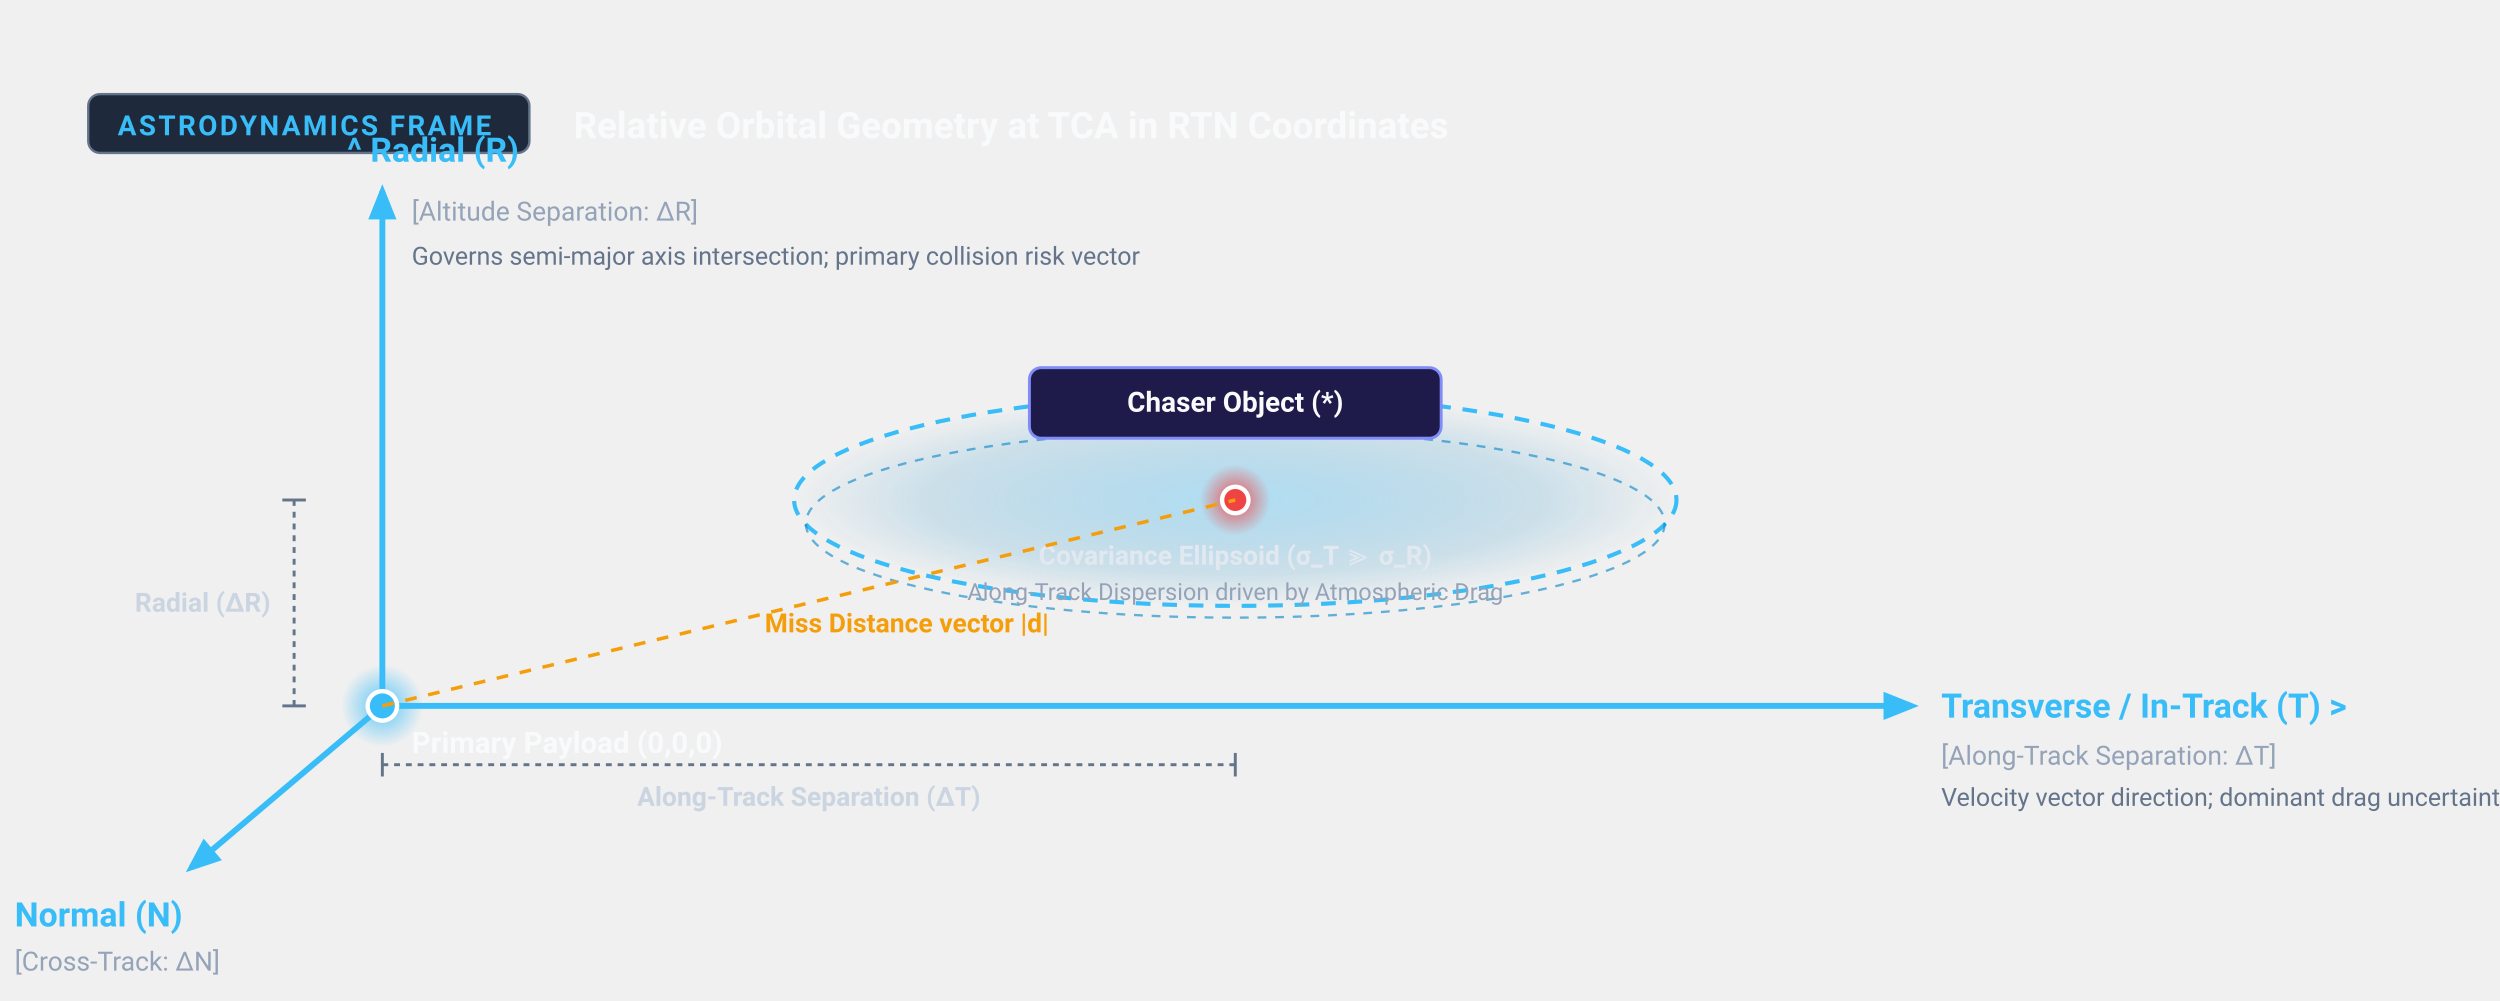
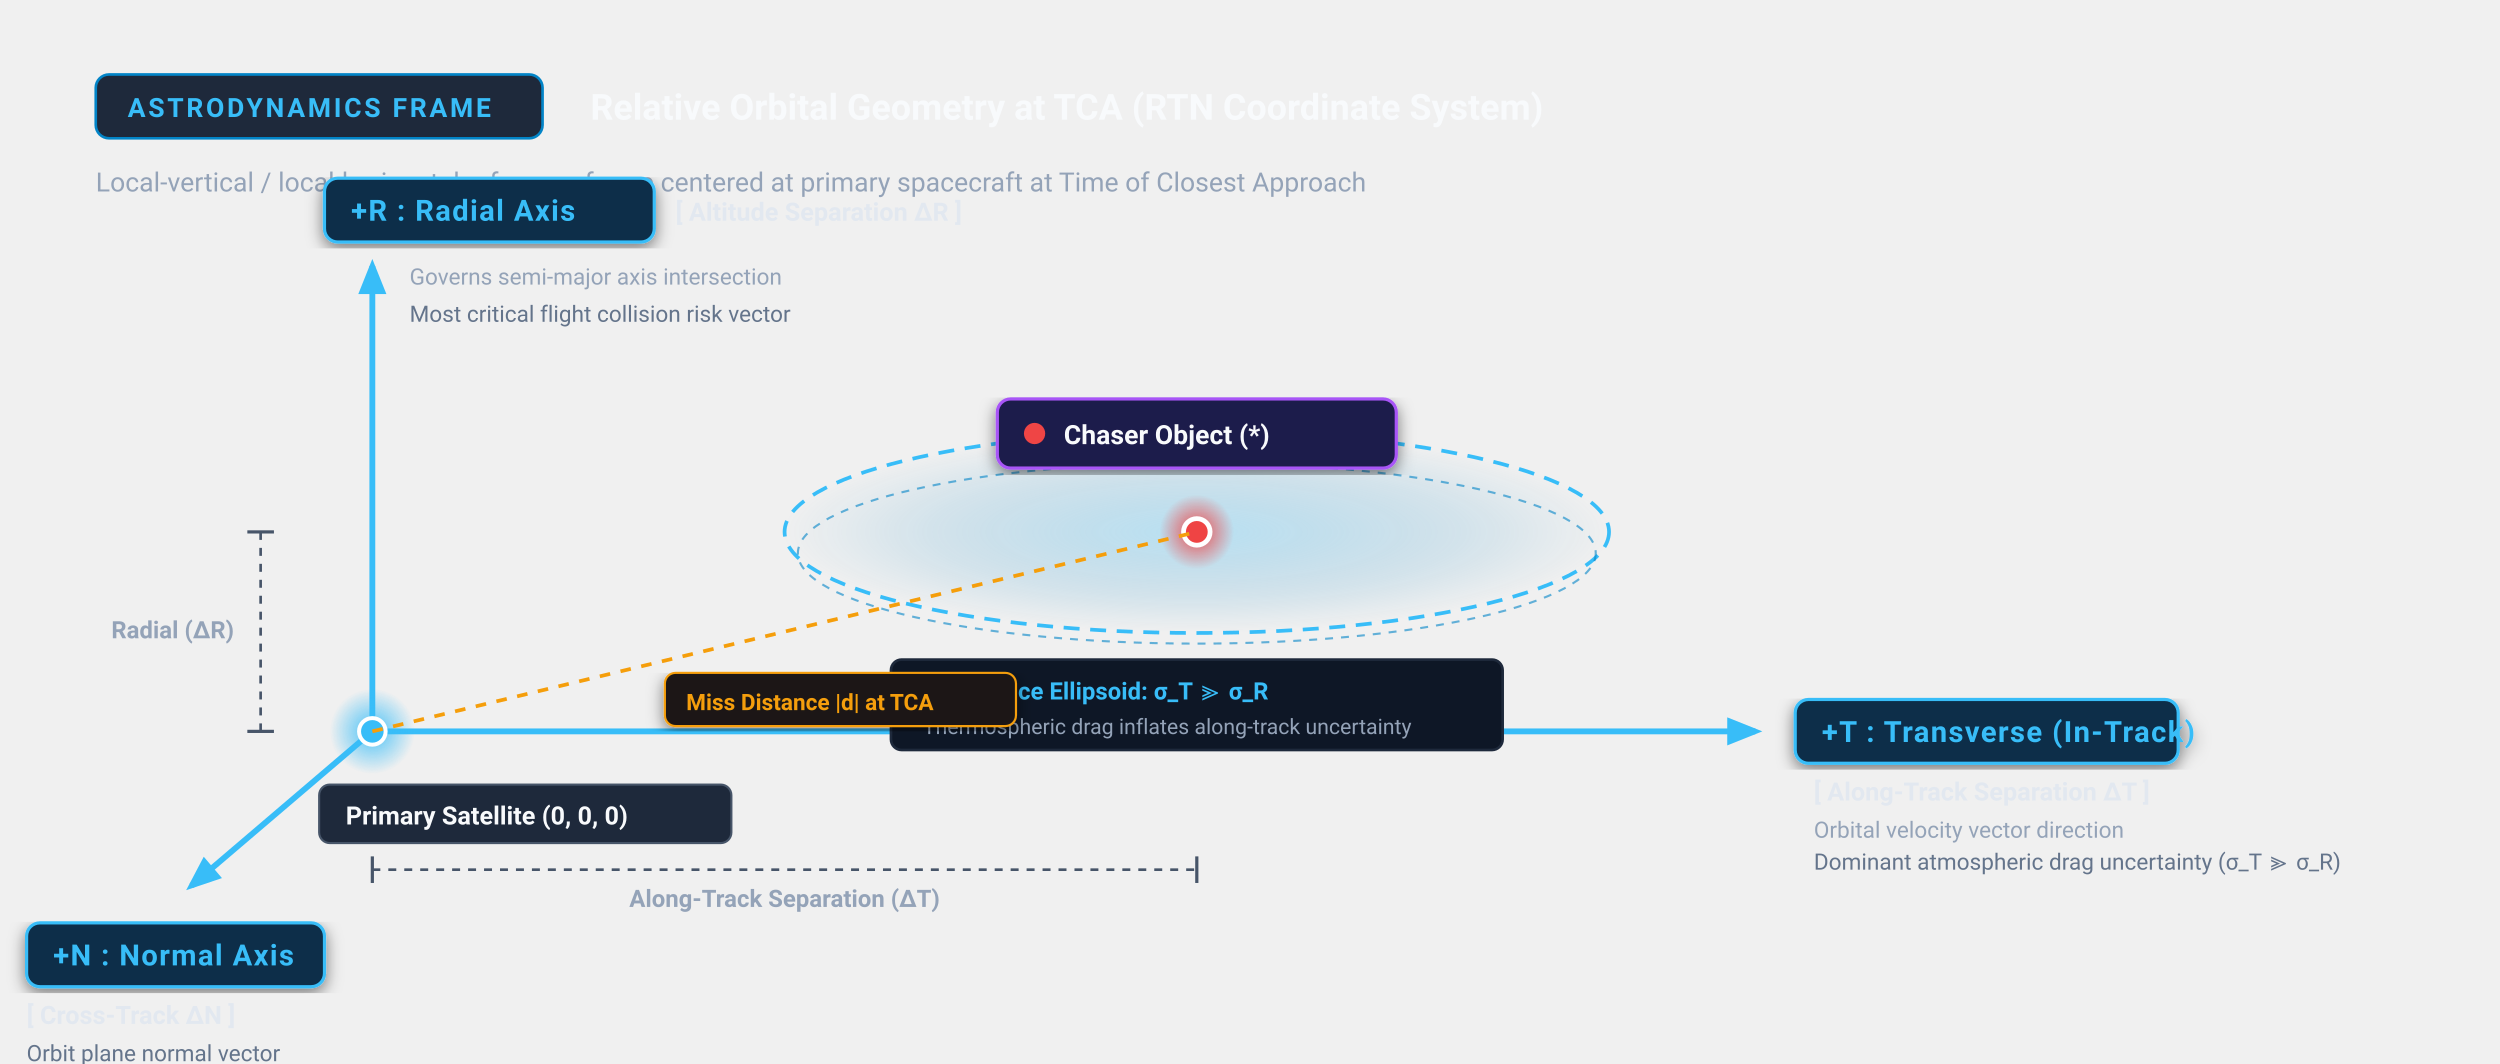
- <svg xmlns="http://www.w3.org/2000/svg" viewBox="0 0 850 340" width="100%" height="100%" style="background:#0B0F19; font-family:-apple-system, BlinkMacSystemFont, 'Segoe UI', Roboto, Helvetica, Arial, sans-serif;">
+ <svg xmlns="http://www.w3.org/2000/svg" viewBox="0 0 940 400" width="100%" height="100%" style="background:#0B0F19; font-family:-apple-system, BlinkMacSystemFont, 'Segoe UI', Roboto, Helvetica, Arial, sans-serif;">
  <defs>
-     <linearGradient id="rtnCardGrad" x1="0%" y1="0%" x2="0%" y2="100%">
-       <stop offset="0%" stop-color="#141E33" />
-       <stop offset="100%" stop-color="#0E1726" />
-     </linearGradient>
    <radialGradient id="covGrad" cx="50%" cy="50%" r="50%">
-       <stop offset="0%" stop-color="#38BDF8" stop-opacity="0.35" />
-       <stop offset="70%" stop-color="#0284C7" stop-opacity="0.15" />
+       <stop offset="0%" stop-color="#38BDF8" stop-opacity="0.30" />
+       <stop offset="65%" stop-color="#0284C7" stop-opacity="0.12" />
      <stop offset="100%" stop-color="#0284C7" stop-opacity="0.0" />
    </radialGradient>
    <radialGradient id="satGlow" cx="50%" cy="50%" r="50%">
-       <stop offset="0%" stop-color="#38BDF8" stop-opacity="0.8" />
+       <stop offset="0%" stop-color="#38BDF8" stop-opacity="0.9" />
      <stop offset="100%" stop-color="#38BDF8" stop-opacity="0" />
    </radialGradient>
    <radialGradient id="chaserGlow" cx="50%" cy="50%" r="50%">
-       <stop offset="0%" stop-color="#EF4444" stop-opacity="0.9" />
+       <stop offset="0%" stop-color="#EF4444" stop-opacity="0.95" />
      <stop offset="100%" stop-color="#EF4444" stop-opacity="0" />
    </radialGradient>
    <marker id="arrowCyanRTN" viewBox="0 0 10 10" refX="8" refY="5" markerWidth="6" markerHeight="6" orient="auto-start-reverse">
      <path d="M 0 1 L 10 5 L 0 9 z" fill="#38BDF8" />
    </marker>
-     <marker id="arrowWhiteRTN" viewBox="0 0 10 10" refX="8" refY="5" markerWidth="6" markerHeight="6" orient="auto-start-reverse">
-       <path d="M 0 1 L 10 5 L 0 9 z" fill="#F8FAFC" />
-     </marker>
-     <marker id="arrowAmberRTN" viewBox="0 0 10 10" refX="8" refY="5" markerWidth="6" markerHeight="6" orient="auto-start-reverse">
-       <path d="M 0 1 L 10 5 L 0 9 z" fill="#F59E0B" />
-     </marker>
+     <filter id="badgeShadow" x="-10%" y="-10%" width="120%" height="120%">
+       <feDropShadow dx="0" dy="2" stdDeviation="3" flood-color="#000000" flood-opacity="0.5" />
+     </filter>
  </defs>
-   <g transform="translate(30, 32)">
-     <rect x="0" y="0" width="150" height="20" rx="4" fill="#1E293B" stroke="#64748B" stroke-width="0.8" />
-     <text x="10" y="14" fill="#38BDF8" font-size="9.5" font-weight="700" letter-spacing="0.8">ASTRODYNAMICS FRAME</text>
-     <text x="165" y="15" fill="#F8FAFC" font-size="12.5" font-weight="700">Relative Orbital Geometry at TCA in RTN Coordinates</text>
+   <g transform="translate(36, 28)">
+     <rect x="0" y="0" width="168" height="24" rx="5" fill="#1E293B" stroke="#0284C7" stroke-width="1" />
+     <text x="12" y="16" fill="#38BDF8" font-size="10" font-weight="700" letter-spacing="1.0">ASTRODYNAMICS FRAME</text>
+     <text x="186" y="17" fill="#F8FAFC" font-size="13.5" font-weight="700">Relative Orbital Geometry at TCA (RTN Coordinate System)</text>
+     <text x="0" y="44" fill="#94A3B8" font-size="10">Local-vertical / local-horizontal reference frame centered at primary spacecraft at Time of Closest Approach</text>
  </g>
-   <g transform="translate(130, 240)">
-     <line x1="0" y1="0" x2="0" y2="-175" stroke="#38BDF8" stroke-width="2" marker-end="url(#arrowCyanRTN)" />
-     <text x="-12" y="-185" fill="#38BDF8" font-size="11.5" font-weight="700">^ Radial (R)</text>
-     <text x="10" y="-165" fill="#94A3B8" font-size="9">[Altitude Separation: ΔR]</text>
-     <text x="10" y="-150" fill="#64748B" font-size="8.5">Governs semi-major axis intersection; primary collision risk vector</text>
-     <line x1="0" y1="0" x2="520" y2="0" stroke="#38BDF8" stroke-width="2" marker-end="url(#arrowCyanRTN)" />
-     <text x="530" y="4" fill="#38BDF8" font-size="11.5" font-weight="700">Transverse / In-Track (T) &gt;</text>
-     <text x="530" y="20" fill="#94A3B8" font-size="9">[Along-Track Separation: ΔT]</text>
-     <text x="530" y="34" fill="#64748B" font-size="8.5">Velocity vector direction; dominant drag uncertainty</text>
-     <line x1="0" y1="0" x2="-65" y2="55" stroke="#38BDF8" stroke-width="2" marker-end="url(#arrowCyanRTN)" />
-     <text x="-125" y="75" fill="#38BDF8" font-size="11.5" font-weight="700">Normal (N)</text>
-     <text x="-125" y="90" fill="#94A3B8" font-size="9">[Cross-Track: ΔN]</text>
-     <circle cx="0" cy="0" r="14" fill="url(#satGlow)" />
+   <g transform="translate(140, 275)">
+     <line x1="0" y1="0" x2="0" y2="-175" stroke="#38BDF8" stroke-width="2.2" marker-end="url(#arrowCyanRTN)" />
+     <g transform="translate(-18, -208)" filter="url(#badgeShadow)">
+       <rect x="0" y="0" width="124" height="24" rx="5" fill="#0C2D48" stroke="#38BDF8" stroke-width="1.2" />
+       <text x="10" y="16" fill="#38BDF8" font-size="11" font-weight="700" letter-spacing="0.5">+R : Radial Axis</text>
+     </g>
+     <text x="114" y="-192" fill="#E2E8F0" font-size="9.5" font-weight="600">[ Altitude Separation ΔR ]</text>
+     <text x="14" y="-168" fill="#94A3B8" font-size="8.5">Governs semi-major axis intersection</text>
+     <text x="14" y="-154" fill="#64748B" font-size="8.5">Most critical flight collision risk vector</text>
+     <line x1="0" y1="0" x2="520" y2="0" stroke="#38BDF8" stroke-width="2.2" marker-end="url(#arrowCyanRTN)" />
+     <g transform="translate(535, -12)" filter="url(#badgeShadow)">
+       <rect x="0" y="0" width="144" height="24" rx="5" fill="#0C2D48" stroke="#38BDF8" stroke-width="1.2" />
+       <text x="10" y="16" fill="#38BDF8" font-size="11" font-weight="700" letter-spacing="0.5">+T : Transverse (In-Track)</text>
+     </g>
+     <text x="542" y="26" fill="#E2E8F0" font-size="9.5" font-weight="600">[ Along-Track Separation ΔT ]</text>
+     <text x="542" y="40" fill="#94A3B8" font-size="8.5">Orbital velocity vector direction</text>
+     <text x="542" y="52" fill="#64748B" font-size="8.5">Dominant atmospheric drag uncertainty (σ_T ≫ σ_R)</text>
+     <line x1="0" y1="0" x2="-68" y2="58" stroke="#38BDF8" stroke-width="2.2" marker-end="url(#arrowCyanRTN)" />
+     <g transform="translate(-130, 72)" filter="url(#badgeShadow)">
+       <rect x="0" y="0" width="112" height="24" rx="5" fill="#0C2D48" stroke="#38BDF8" stroke-width="1.2" />
+       <text x="10" y="16" fill="#38BDF8" font-size="11" font-weight="700" letter-spacing="0.5">+N : Normal Axis</text>
+     </g>
+     <text x="-130" y="110" fill="#E2E8F0" font-size="9.5" font-weight="600">[ Cross-Track ΔN ]</text>
+     <text x="-130" y="124" fill="#64748B" font-size="8.5">Orbit plane normal vector</text>
+     <circle cx="0" cy="0" r="16" fill="url(#satGlow)" />
    <circle cx="0" cy="0" r="5" fill="#38BDF8" stroke="#FFFFFF" stroke-width="1.5" />
-     <text x="10" y="16" fill="#F8FAFC" font-size="10" font-weight="700">Primary Payload (0,0,0)</text>
-     <g transform="translate(290, -70)">
-       <ellipse cx="0" cy="0" rx="150" ry="36" fill="url(#covGrad)" stroke="#38BDF8" stroke-width="1.4" stroke-dasharray="5,4" />
-       <ellipse cx="0" cy="8" rx="146" ry="32" fill="none" stroke="#0284C7" stroke-width="0.8" stroke-dasharray="3,3" opacity="0.6" />
-       <circle cx="0" cy="0" r="12" fill="url(#chaserGlow)" />
-       <circle cx="0" cy="0" r="4.5" fill="#EF4444" stroke="#FFFFFF" stroke-width="1.5" />
-       <rect x="-70" y="-45" width="140" height="24" rx="4" fill="#1E1B4B" stroke="#818CF8" stroke-width="1" />
-       <text x="0" y="-30" fill="#F8FAFC" font-size="9.5" font-weight="700" text-anchor="middle">Chaser Object (*)</text>
-       <text x="0" y="22" fill="#E2E8F0" font-size="9" font-weight="600" text-anchor="middle">Covariance Ellipsoid (σ_T ≫ σ_R)</text>
-       <text x="0" y="34" fill="#94A3B8" font-size="8" text-anchor="middle">Along-Track Dispersion driven by Atmospheric Drag</text>
-       <line x1="-290" y1="70" x2="0" y2="0" stroke="#F59E0B" stroke-width="1.2" stroke-dasharray="4,4" />
-       <text x="-160" y="45" fill="#F59E0B" font-size="9" font-weight="600">Miss Distance vector |d|</text>
+     <g transform="translate(-20, 20)">
+       <rect x="0" y="0" width="155" height="22" rx="4" fill="#1E293B" stroke="#475569" stroke-width="0.8" />
+       <text x="10" y="15" fill="#F8FAFC" font-size="9.5" font-weight="700">Primary Satellite (0, 0, 0)</text>
    </g>
-     <line x1="0" y1="20" x2="290" y2="20" stroke="#64748B" stroke-width="1" stroke-dasharray="2,2" />
-     <line x1="0" y1="16" x2="0" y2="24" stroke="#64748B" stroke-width="1" />
-     <line x1="290" y1="16" x2="290" y2="24" stroke="#64748B" stroke-width="1" />
-     <text x="145" y="34" fill="#CBD5E1" font-size="9" font-weight="600" text-anchor="middle">Along-Track Separation (ΔT)</text>
-     <line x1="-30" y1="0" x2="-30" y2="-70" stroke="#64748B" stroke-width="1" stroke-dasharray="2,2" />
-     <line x1="-34" y1="0" x2="-26" y2="0" stroke="#64748B" stroke-width="1" />
-     <line x1="-34" y1="-70" x2="-26" y2="-70" stroke="#64748B" stroke-width="1" />
-     <text x="-38" y="-32" fill="#CBD5E1" font-size="9" font-weight="600" text-anchor="end">Radial (ΔR)</text>
+     <g transform="translate(310, -75)">
+       <ellipse cx="0" cy="0" rx="155" ry="38" fill="url(#covGrad)" stroke="#38BDF8" stroke-width="1.4" stroke-dasharray="6,4" />
+       <ellipse cx="0" cy="8" rx="150" ry="34" fill="none" stroke="#0284C7" stroke-width="0.8" stroke-dasharray="3,3" opacity="0.6" />
+       <circle cx="0" cy="0" r="14" fill="url(#chaserGlow)" />
+       <circle cx="0" cy="0" r="5" fill="#EF4444" stroke="#FFFFFF" stroke-width="1.8" />
+       <g transform="translate(-75, -50)" filter="url(#badgeShadow)">
+         <rect x="0" y="0" width="150" height="26" rx="5" fill="#1E1B4B" stroke="#A855F7" stroke-width="1.2" />
+         <circle cx="14" cy="13" r="4" fill="#EF4444" />
+         <text x="25" y="17" fill="#F8FAFC" font-size="10" font-weight="700">Chaser Object (*)</text>
+       </g>
+       <g transform="translate(-115, 48)">
+         <rect x="0" y="0" width="230" height="34" rx="4" fill="#0E1726" stroke="#1E293B" stroke-width="1" />
+         <text x="12" y="15" fill="#38BDF8" font-size="9" font-weight="700">Covariance Ellipsoid: σ_T ≫ σ_R</text>
+         <text x="12" y="28" fill="#94A3B8" font-size="8">Thermospheric drag inflates along-track uncertainty</text>
+       </g>
+       <line x1="-310" y1="75" x2="0" y2="0" stroke="#F59E0B" stroke-width="1.4" stroke-dasharray="4,4" />
+     </g>
+     <g transform="translate(110, -22)" filter="url(#badgeShadow)">
+       <rect x="0" y="0" width="132" height="20" rx="4" fill="#1C1917" stroke="#F59E0B" stroke-width="0.8" />
+       <text x="8" y="14" fill="#F59E0B" font-size="8.5" font-weight="700">Miss Distance |d| at TCA</text>
+     </g>
+     <line x1="0" y1="52" x2="310" y2="52" stroke="#475569" stroke-width="1" stroke-dasharray="3,3" />
+     <line x1="0" y1="47" x2="0" y2="57" stroke="#475569" stroke-width="1.2" />
+     <line x1="310" y1="47" x2="310" y2="57" stroke="#475569" stroke-width="1.2" />
+     <text x="155" y="66" fill="#94A3B8" font-size="9" font-weight="600" text-anchor="middle">Along-Track Separation (ΔT)</text>
+     <line x1="-42" y1="0" x2="-42" y2="-75" stroke="#475569" stroke-width="1" stroke-dasharray="3,3" />
+     <line x1="-47" y1="0" x2="-37" y2="0" stroke="#475569" stroke-width="1.2" />
+     <line x1="-47" y1="-75" x2="-37" y2="-75" stroke="#475569" stroke-width="1.2" />
+     <text x="-52" y="-35" fill="#94A3B8" font-size="9" font-weight="600" text-anchor="end">Radial (ΔR)</text>
  </g>
</svg>
